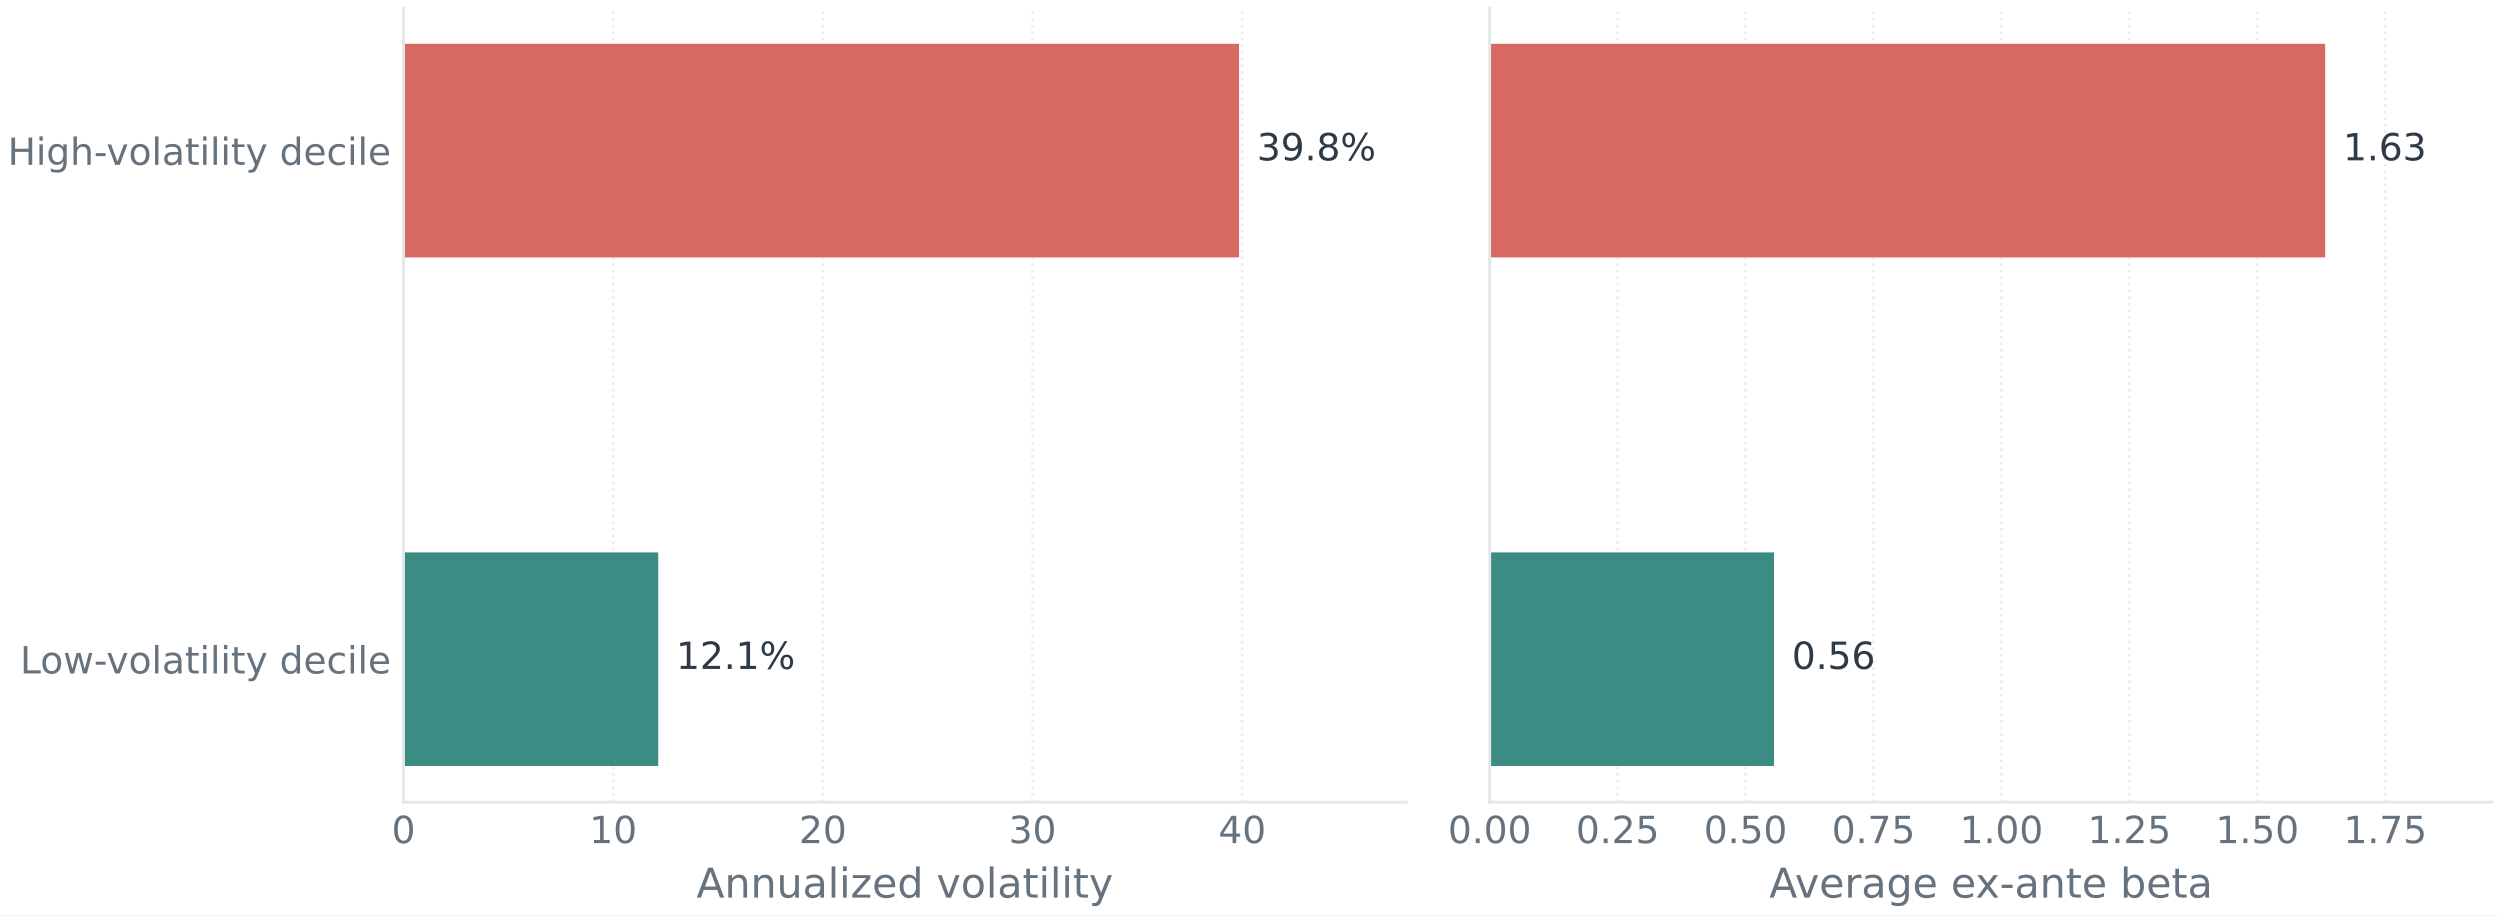
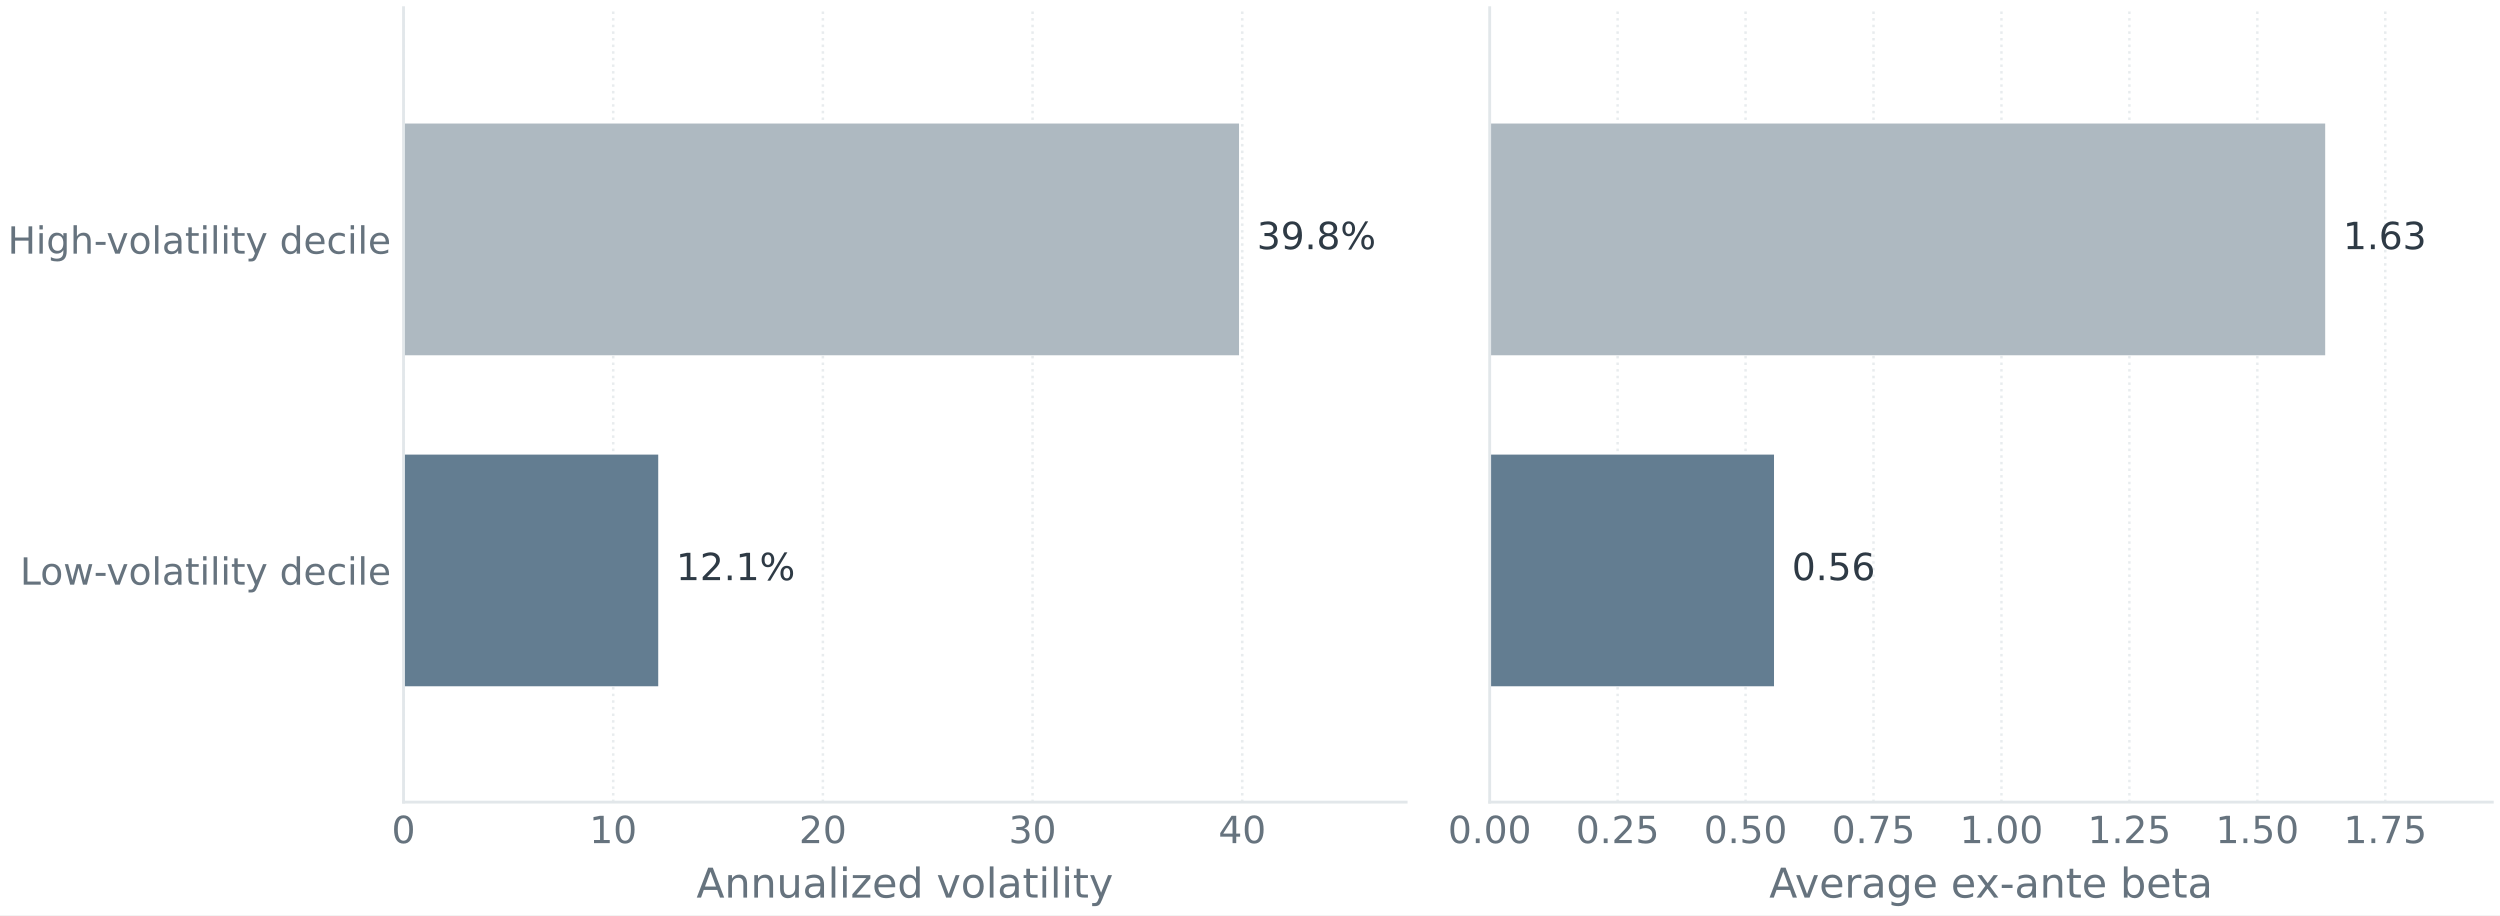
<svg xmlns="http://www.w3.org/2000/svg" xmlns:xlink="http://www.w3.org/1999/xlink" width="700.202pt" height="256.321pt" viewBox="0 0 700.202 256.321" version="1.1">
  <defs>
    <style type="text/css">*{stroke-linejoin: round; stroke-linecap: butt}</style>
  </defs>
  <g id="figure_1">
    <g id="patch_1">
      <path d="M 0 256.321 L 700.202 256.321 L 700.202 0 L 0 0 z " style="fill: #ffffff" />
    </g>
    <g id="axes_1">
      <g id="patch_2">
        <path d="M 113.021 224.66 L 393.831 224.66 L 393.831 2.16 L 113.021 2.16 z " style="fill: #ffffff" />
      </g>
      <g id="matplotlib.axis_1">
        <g id="xtick_1">
          <g id="line2d_1">
-             <path d="M 113.021 224.66 L 113.021 2.16 " clip-path="url(#pab7d1b5187)" style="fill: none; stroke-dasharray: 0.7,1.155; stroke-dashoffset: 0; stroke: #e2e7ea; stroke-opacity: 0.8; stroke-width: 0.7" />
+             <path d="M 113.021 224.66 L 113.021 2.16 " clip-path="url(#pcc2f405774)" style="fill: none; stroke-dasharray: 0.7,1.155; stroke-dashoffset: 0; stroke: #e2e7ea; stroke-opacity: 0.8; stroke-width: 0.7" />
          </g>
          <g id="line2d_2" />
          <g id="text_1">
            <g style="fill: #66737e" transform="translate(109.6805 236.1375) scale(0.105 -0.105)">
              <defs>
                <path id="DejaVuSans-13" d="M 2034 4250 Q 1547 4250 1301 3770 Q 1056 3291 1056 2328 Q 1056 1369 1301 889 Q 1547 409 2034 409 Q 2525 409 2770 889 Q 3016 1369 3016 2328 Q 3016 3291 2770 3770 Q 2525 4250 2034 4250 z M 2034 4750 Q 2819 4750 3233 4129 Q 3647 3509 3647 2328 Q 3647 1150 3233 529 Q 2819 -91 2034 -91 Q 1250 -91 836 529 Q 422 1150 422 2328 Q 422 3509 836 4129 Q 1250 4750 2034 4750 z " transform="scale(0.015625)" />
              </defs>
              <use xlink:href="#DejaVuSans-13" />
            </g>
          </g>
        </g>
        <g id="xtick_2">
          <g id="line2d_3">
-             <path d="M 171.748 224.66 L 171.748 2.16 " clip-path="url(#pab7d1b5187)" style="fill: none; stroke-dasharray: 0.7,1.155; stroke-dashoffset: 0; stroke: #e2e7ea; stroke-opacity: 0.8; stroke-width: 0.7" />
+             <path d="M 171.748 224.66 L 171.748 2.16 " clip-path="url(#pcc2f405774)" style="fill: none; stroke-dasharray: 0.7,1.155; stroke-dashoffset: 0; stroke: #e2e7ea; stroke-opacity: 0.8; stroke-width: 0.7" />
          </g>
          <g id="line2d_4" />
          <g id="text_2">
            <g style="fill: #66737e" transform="translate(165.0671 236.1375) scale(0.105 -0.105)">
              <defs>
                <path id="DejaVuSans-14" d="M 794 531 L 1825 531 L 1825 4091 L 703 3866 L 703 4441 L 1819 4666 L 2450 4666 L 2450 531 L 3481 531 L 3481 0 L 794 0 L 794 531 z " transform="scale(0.015625)" />
              </defs>
              <use xlink:href="#DejaVuSans-14" />
              <use xlink:href="#DejaVuSans-13" transform="translate(63.625 0)" />
            </g>
          </g>
        </g>
        <g id="xtick_3">
          <g id="line2d_5">
-             <path d="M 230.475 224.66 L 230.475 2.16 " clip-path="url(#pab7d1b5187)" style="fill: none; stroke-dasharray: 0.7,1.155; stroke-dashoffset: 0; stroke: #e2e7ea; stroke-opacity: 0.8; stroke-width: 0.7" />
+             <path d="M 230.475 224.66 L 230.475 2.16 " clip-path="url(#pcc2f405774)" style="fill: none; stroke-dasharray: 0.7,1.155; stroke-dashoffset: 0; stroke: #e2e7ea; stroke-opacity: 0.8; stroke-width: 0.7" />
          </g>
          <g id="line2d_6" />
          <g id="text_3">
            <g style="fill: #66737e" transform="translate(223.7939 236.1375) scale(0.105 -0.105)">
              <defs>
                <path id="DejaVuSans-15" d="M 1228 531 L 3431 531 L 3431 0 L 469 0 L 469 531 Q 828 903 1448 1529 Q 2069 2156 2228 2338 Q 2531 2678 2651 2914 Q 2772 3150 2772 3378 Q 2772 3750 2511 3984 Q 2250 4219 1831 4219 Q 1534 4219 1204 4116 Q 875 4013 500 3803 L 500 4441 Q 881 4594 1212 4672 Q 1544 4750 1819 4750 Q 2544 4750 2975 4387 Q 3406 4025 3406 3419 Q 3406 3131 3298 2873 Q 3191 2616 2906 2266 Q 2828 2175 2409 1742 Q 1991 1309 1228 531 z " transform="scale(0.015625)" />
              </defs>
              <use xlink:href="#DejaVuSans-15" />
              <use xlink:href="#DejaVuSans-13" transform="translate(63.625 0)" />
            </g>
          </g>
        </g>
        <g id="xtick_4">
          <g id="line2d_7">
-             <path d="M 289.201 224.66 L 289.201 2.16 " clip-path="url(#pab7d1b5187)" style="fill: none; stroke-dasharray: 0.7,1.155; stroke-dashoffset: 0; stroke: #e2e7ea; stroke-opacity: 0.8; stroke-width: 0.7" />
+             <path d="M 289.201 224.66 L 289.201 2.16 " clip-path="url(#pcc2f405774)" style="fill: none; stroke-dasharray: 0.7,1.155; stroke-dashoffset: 0; stroke: #e2e7ea; stroke-opacity: 0.8; stroke-width: 0.7" />
          </g>
          <g id="line2d_8" />
          <g id="text_4">
            <g style="fill: #66737e" transform="translate(282.5207 236.1375) scale(0.105 -0.105)">
              <defs>
                <path id="DejaVuSans-16" d="M 2597 2516 Q 3050 2419 3304 2112 Q 3559 1806 3559 1356 Q 3559 666 3084 287 Q 2609 -91 1734 -91 Q 1441 -91 1130 -33 Q 819 25 488 141 L 488 750 Q 750 597 1062 519 Q 1375 441 1716 441 Q 2309 441 2620 675 Q 2931 909 2931 1356 Q 2931 1769 2642 2001 Q 2353 2234 1838 2234 L 1294 2234 L 1294 2753 L 1863 2753 Q 2328 2753 2575 2939 Q 2822 3125 2822 3475 Q 2822 3834 2567 4026 Q 2313 4219 1838 4219 Q 1578 4219 1281 4162 Q 984 4106 628 3988 L 628 4550 Q 988 4650 1302 4700 Q 1616 4750 1894 4750 Q 2613 4750 3031 4423 Q 3450 4097 3450 3541 Q 3450 3153 3228 2886 Q 3006 2619 2597 2516 z " transform="scale(0.015625)" />
              </defs>
              <use xlink:href="#DejaVuSans-16" />
              <use xlink:href="#DejaVuSans-13" transform="translate(63.625 0)" />
            </g>
          </g>
        </g>
        <g id="xtick_5">
          <g id="line2d_9">
-             <path d="M 347.928 224.66 L 347.928 2.16 " clip-path="url(#pab7d1b5187)" style="fill: none; stroke-dasharray: 0.7,1.155; stroke-dashoffset: 0; stroke: #e2e7ea; stroke-opacity: 0.8; stroke-width: 0.7" />
+             <path d="M 347.928 224.66 L 347.928 2.16 " clip-path="url(#pcc2f405774)" style="fill: none; stroke-dasharray: 0.7,1.155; stroke-dashoffset: 0; stroke: #e2e7ea; stroke-opacity: 0.8; stroke-width: 0.7" />
          </g>
          <g id="line2d_10" />
          <g id="text_5">
            <g style="fill: #66737e" transform="translate(341.2475 236.1375) scale(0.105 -0.105)">
              <defs>
                <path id="DejaVuSans-17" d="M 2419 4116 L 825 1625 L 2419 1625 L 2419 4116 z M 2253 4666 L 3047 4666 L 3047 1625 L 3713 1625 L 3713 1100 L 3047 1100 L 3047 0 L 2419 0 L 2419 1100 L 313 1100 L 313 1709 L 2253 4666 z " transform="scale(0.015625)" />
              </defs>
              <use xlink:href="#DejaVuSans-17" />
              <use xlink:href="#DejaVuSans-13" transform="translate(63.625 0)" />
            </g>
          </g>
        </g>
        <g id="text_6">
          <g style="fill: #66737e" transform="translate(195.0619 251.3982) scale(0.115 -0.115)">
            <defs>
              <path id="DejaVuSans-24" d="M 2188 4044 L 1331 1722 L 3047 1722 L 2188 4044 z M 1831 4666 L 2547 4666 L 4325 0 L 3669 0 L 3244 1197 L 1141 1197 L 716 0 L 50 0 L 1831 4666 z " transform="scale(0.015625)" />
              <path id="DejaVuSans-51" d="M 3513 2113 L 3513 0 L 2938 0 L 2938 2094 Q 2938 2591 2744 2837 Q 2550 3084 2163 3084 Q 1697 3084 1428 2787 Q 1159 2491 1159 1978 L 1159 0 L 581 0 L 581 3500 L 1159 3500 L 1159 2956 Q 1366 3272 1645 3428 Q 1925 3584 2291 3584 Q 2894 3584 3203 3211 Q 3513 2838 3513 2113 z " transform="scale(0.015625)" />
              <path id="DejaVuSans-58" d="M 544 1381 L 544 3500 L 1119 3500 L 1119 1403 Q 1119 906 1312 657 Q 1506 409 1894 409 Q 2359 409 2629 706 Q 2900 1003 2900 1516 L 2900 3500 L 3475 3500 L 3475 0 L 2900 0 L 2900 538 Q 2691 219 2414 64 Q 2138 -91 1772 -91 Q 1169 -91 856 284 Q 544 659 544 1381 z M 1991 3584 L 1991 3584 z " transform="scale(0.015625)" />
              <path id="DejaVuSans-44" d="M 2194 1759 Q 1497 1759 1228 1600 Q 959 1441 959 1056 Q 959 750 1161 570 Q 1363 391 1709 391 Q 2188 391 2477 730 Q 2766 1069 2766 1631 L 2766 1759 L 2194 1759 z M 3341 1997 L 3341 0 L 2766 0 L 2766 531 Q 2569 213 2275 61 Q 1981 -91 1556 -91 Q 1019 -91 701 211 Q 384 513 384 1019 Q 384 1609 779 1909 Q 1175 2209 1959 2209 L 2766 2209 L 2766 2266 Q 2766 2663 2505 2880 Q 2244 3097 1772 3097 Q 1472 3097 1187 3025 Q 903 2953 641 2809 L 641 3341 Q 956 3463 1253 3523 Q 1550 3584 1831 3584 Q 2591 3584 2966 3190 Q 3341 2797 3341 1997 z " transform="scale(0.015625)" />
              <path id="DejaVuSans-4f" d="M 603 4863 L 1178 4863 L 1178 0 L 603 0 L 603 4863 z " transform="scale(0.015625)" />
              <path id="DejaVuSans-4c" d="M 603 3500 L 1178 3500 L 1178 0 L 603 0 L 603 3500 z M 603 4863 L 1178 4863 L 1178 4134 L 603 4134 L 603 4863 z " transform="scale(0.015625)" />
              <path id="DejaVuSans-5d" d="M 353 3500 L 3084 3500 L 3084 2975 L 922 459 L 3084 459 L 3084 0 L 275 0 L 275 525 L 2438 3041 L 353 3041 L 353 3500 z " transform="scale(0.015625)" />
              <path id="DejaVuSans-48" d="M 3597 1894 L 3597 1613 L 953 1613 Q 991 1019 1311 708 Q 1631 397 2203 397 Q 2534 397 2845 478 Q 3156 559 3463 722 L 3463 178 Q 3153 47 2828 -22 Q 2503 -91 2169 -91 Q 1331 -91 842 396 Q 353 884 353 1716 Q 353 2575 817 3079 Q 1281 3584 2069 3584 Q 2775 3584 3186 3129 Q 3597 2675 3597 1894 z M 3022 2063 Q 3016 2534 2758 2815 Q 2500 3097 2075 3097 Q 1594 3097 1305 2825 Q 1016 2553 972 2059 L 3022 2063 z " transform="scale(0.015625)" />
              <path id="DejaVuSans-47" d="M 2906 2969 L 2906 4863 L 3481 4863 L 3481 0 L 2906 0 L 2906 525 Q 2725 213 2448 61 Q 2172 -91 1784 -91 Q 1150 -91 751 415 Q 353 922 353 1747 Q 353 2572 751 3078 Q 1150 3584 1784 3584 Q 2172 3584 2448 3432 Q 2725 3281 2906 2969 z M 947 1747 Q 947 1113 1208 752 Q 1469 391 1925 391 Q 2381 391 2643 752 Q 2906 1113 2906 1747 Q 2906 2381 2643 2742 Q 2381 3103 1925 3103 Q 1469 3103 1208 2742 Q 947 2381 947 1747 z " transform="scale(0.015625)" />
              <path id="DejaVuSans-3" transform="scale(0.015625)" />
              <path id="DejaVuSans-59" d="M 191 3500 L 800 3500 L 1894 563 L 2988 3500 L 3597 3500 L 2284 0 L 1503 0 L 191 3500 z " transform="scale(0.015625)" />
              <path id="DejaVuSans-52" d="M 1959 3097 Q 1497 3097 1228 2736 Q 959 2375 959 1747 Q 959 1119 1226 758 Q 1494 397 1959 397 Q 2419 397 2687 759 Q 2956 1122 2956 1747 Q 2956 2369 2687 2733 Q 2419 3097 1959 3097 z M 1959 3584 Q 2709 3584 3137 3096 Q 3566 2609 3566 1747 Q 3566 888 3137 398 Q 2709 -91 1959 -91 Q 1206 -91 779 398 Q 353 888 353 1747 Q 353 2609 779 3096 Q 1206 3584 1959 3584 z " transform="scale(0.015625)" />
              <path id="DejaVuSans-57" d="M 1172 4494 L 1172 3500 L 2356 3500 L 2356 3053 L 1172 3053 L 1172 1153 Q 1172 725 1289 603 Q 1406 481 1766 481 L 2356 481 L 2356 0 L 1766 0 Q 1100 0 847 248 Q 594 497 594 1153 L 594 3053 L 172 3053 L 172 3500 L 594 3500 L 594 4494 L 1172 4494 z " transform="scale(0.015625)" />
              <path id="DejaVuSans-5c" d="M 2059 -325 Q 1816 -950 1584 -1140 Q 1353 -1331 966 -1331 L 506 -1331 L 506 -850 L 844 -850 Q 1081 -850 1212 -737 Q 1344 -625 1503 -206 L 1606 56 L 191 3500 L 800 3500 L 1894 763 L 2988 3500 L 3597 3500 L 2059 -325 z " transform="scale(0.015625)" />
            </defs>
            <use xlink:href="#DejaVuSans-24" />
            <use xlink:href="#DejaVuSans-51" transform="translate(68.40625 0)" />
            <use xlink:href="#DejaVuSans-51" transform="translate(131.7812 0)" />
            <use xlink:href="#DejaVuSans-58" transform="translate(195.1562 0)" />
            <use xlink:href="#DejaVuSans-44" transform="translate(258.5312 0)" />
            <use xlink:href="#DejaVuSans-4f" transform="translate(319.8125 0)" />
            <use xlink:href="#DejaVuSans-4c" transform="translate(347.5938 0)" />
            <use xlink:href="#DejaVuSans-5d" transform="translate(375.375 0)" />
            <use xlink:href="#DejaVuSans-48" transform="translate(427.8594 0)" />
            <use xlink:href="#DejaVuSans-47" transform="translate(489.3906 0)" />
            <use xlink:href="#DejaVuSans-3" transform="translate(552.875 0)" />
            <use xlink:href="#DejaVuSans-59" transform="translate(584.6562 0)" />
            <use xlink:href="#DejaVuSans-52" transform="translate(643.8438 0)" />
            <use xlink:href="#DejaVuSans-4f" transform="translate(705.0312 0)" />
            <use xlink:href="#DejaVuSans-44" transform="translate(732.8125 0)" />
            <use xlink:href="#DejaVuSans-57" transform="translate(794.0938 0)" />
            <use xlink:href="#DejaVuSans-4c" transform="translate(833.2969 0)" />
            <use xlink:href="#DejaVuSans-4f" transform="translate(861.0781 0)" />
            <use xlink:href="#DejaVuSans-4c" transform="translate(888.8594 0)" />
            <use xlink:href="#DejaVuSans-57" transform="translate(916.6406 0)" />
            <use xlink:href="#DejaVuSans-5c" transform="translate(955.8438 0)" />
          </g>
        </g>
      </g>
      <g id="matplotlib.axis_2">
        <g id="ytick_1">
          <g id="line2d_11" />
          <g id="text_7">
-             <g style="fill: #66737e" transform="translate(5.615156 188.622) scale(0.105 -0.105)">
+             <g style="fill: #66737e" transform="translate(5.615156 163.7533) scale(0.105 -0.105)">
              <defs>
                <path id="DejaVuSans-2f" d="M 628 4666 L 1259 4666 L 1259 531 L 3531 531 L 3531 0 L 628 0 L 628 4666 z " transform="scale(0.015625)" />
                <path id="DejaVuSans-5a" d="M 269 3500 L 844 3500 L 1563 769 L 2278 3500 L 2956 3500 L 3675 769 L 4391 3500 L 4966 3500 L 4050 0 L 3372 0 L 2619 2869 L 1863 0 L 1184 0 L 269 3500 z " transform="scale(0.015625)" />
                <path id="DejaVuSans-10" d="M 313 2009 L 1997 2009 L 1997 1497 L 313 1497 L 313 2009 z " transform="scale(0.015625)" />
                <path id="DejaVuSans-46" d="M 3122 3366 L 3122 2828 Q 2878 2963 2633 3030 Q 2388 3097 2138 3097 Q 1578 3097 1268 2742 Q 959 2388 959 1747 Q 959 1106 1268 751 Q 1578 397 2138 397 Q 2388 397 2633 464 Q 2878 531 3122 666 L 3122 134 Q 2881 22 2623 -34 Q 2366 -91 2075 -91 Q 1284 -91 818 406 Q 353 903 353 1747 Q 353 2603 823 3093 Q 1294 3584 2113 3584 Q 2378 3584 2631 3529 Q 2884 3475 3122 3366 z " transform="scale(0.015625)" />
              </defs>
              <use xlink:href="#DejaVuSans-2f" />
              <use xlink:href="#DejaVuSans-52" transform="translate(53.96875 0)" />
              <use xlink:href="#DejaVuSans-5a" transform="translate(115.1562 0)" />
              <use xlink:href="#DejaVuSans-10" transform="translate(196.9375 0)" />
              <use xlink:href="#DejaVuSans-59" transform="translate(230.3281 0)" />
              <use xlink:href="#DejaVuSans-52" transform="translate(289.5156 0)" />
              <use xlink:href="#DejaVuSans-4f" transform="translate(350.7031 0)" />
              <use xlink:href="#DejaVuSans-44" transform="translate(378.4844 0)" />
              <use xlink:href="#DejaVuSans-57" transform="translate(439.7656 0)" />
              <use xlink:href="#DejaVuSans-4c" transform="translate(478.9688 0)" />
              <use xlink:href="#DejaVuSans-4f" transform="translate(506.75 0)" />
              <use xlink:href="#DejaVuSans-4c" transform="translate(534.5312 0)" />
              <use xlink:href="#DejaVuSans-57" transform="translate(562.3125 0)" />
              <use xlink:href="#DejaVuSans-5c" transform="translate(601.5156 0)" />
              <use xlink:href="#DejaVuSans-3" transform="translate(660.7031 0)" />
              <use xlink:href="#DejaVuSans-47" transform="translate(692.4844 0)" />
              <use xlink:href="#DejaVuSans-48" transform="translate(755.9688 0)" />
              <use xlink:href="#DejaVuSans-46" transform="translate(817.5 0)" />
              <use xlink:href="#DejaVuSans-4c" transform="translate(872.4844 0)" />
              <use xlink:href="#DejaVuSans-4f" transform="translate(900.2656 0)" />
              <use xlink:href="#DejaVuSans-48" transform="translate(928.0469 0)" />
            </g>
          </g>
        </g>
        <g id="ytick_2">
          <g id="line2d_12" />
          <g id="text_8">
-             <g style="fill: #66737e" transform="translate(2.16 46.17639) scale(0.105 -0.105)">
+             <g style="fill: #66737e" transform="translate(2.16 71.04501) scale(0.105 -0.105)">
              <defs>
                <path id="DejaVuSans-2b" d="M 628 4666 L 1259 4666 L 1259 2753 L 3553 2753 L 3553 4666 L 4184 4666 L 4184 0 L 3553 0 L 3553 2222 L 1259 2222 L 1259 0 L 628 0 L 628 4666 z " transform="scale(0.015625)" />
                <path id="DejaVuSans-4a" d="M 2906 1791 Q 2906 2416 2648 2759 Q 2391 3103 1925 3103 Q 1463 3103 1205 2759 Q 947 2416 947 1791 Q 947 1169 1205 825 Q 1463 481 1925 481 Q 2391 481 2648 825 Q 2906 1169 2906 1791 z M 3481 434 Q 3481 -459 3084 -895 Q 2688 -1331 1869 -1331 Q 1566 -1331 1297 -1286 Q 1028 -1241 775 -1147 L 775 -588 Q 1028 -725 1275 -790 Q 1522 -856 1778 -856 Q 2344 -856 2625 -561 Q 2906 -266 2906 331 L 2906 616 Q 2728 306 2450 153 Q 2172 0 1784 0 Q 1141 0 747 490 Q 353 981 353 1791 Q 353 2603 747 3093 Q 1141 3584 1784 3584 Q 2172 3584 2450 3431 Q 2728 3278 2906 2969 L 2906 3500 L 3481 3500 L 3481 434 z " transform="scale(0.015625)" />
                <path id="DejaVuSans-4b" d="M 3513 2113 L 3513 0 L 2938 0 L 2938 2094 Q 2938 2591 2744 2837 Q 2550 3084 2163 3084 Q 1697 3084 1428 2787 Q 1159 2491 1159 1978 L 1159 0 L 581 0 L 581 4863 L 1159 4863 L 1159 2956 Q 1366 3272 1645 3428 Q 1925 3584 2291 3584 Q 2894 3584 3203 3211 Q 3513 2838 3513 2113 z " transform="scale(0.015625)" />
              </defs>
              <use xlink:href="#DejaVuSans-2b" />
              <use xlink:href="#DejaVuSans-4c" transform="translate(75.20312 0)" />
              <use xlink:href="#DejaVuSans-4a" transform="translate(102.9844 0)" />
              <use xlink:href="#DejaVuSans-4b" transform="translate(166.4688 0)" />
              <use xlink:href="#DejaVuSans-10" transform="translate(229.8438 0)" />
              <use xlink:href="#DejaVuSans-59" transform="translate(263.2344 0)" />
              <use xlink:href="#DejaVuSans-52" transform="translate(322.4219 0)" />
              <use xlink:href="#DejaVuSans-4f" transform="translate(383.6094 0)" />
              <use xlink:href="#DejaVuSans-44" transform="translate(411.3906 0)" />
              <use xlink:href="#DejaVuSans-57" transform="translate(472.6719 0)" />
              <use xlink:href="#DejaVuSans-4c" transform="translate(511.875 0)" />
              <use xlink:href="#DejaVuSans-4f" transform="translate(539.6562 0)" />
              <use xlink:href="#DejaVuSans-4c" transform="translate(567.4375 0)" />
              <use xlink:href="#DejaVuSans-57" transform="translate(595.2188 0)" />
              <use xlink:href="#DejaVuSans-5c" transform="translate(634.4219 0)" />
              <use xlink:href="#DejaVuSans-3" transform="translate(693.6094 0)" />
              <use xlink:href="#DejaVuSans-47" transform="translate(725.3906 0)" />
              <use xlink:href="#DejaVuSans-48" transform="translate(788.875 0)" />
              <use xlink:href="#DejaVuSans-46" transform="translate(850.4062 0)" />
              <use xlink:href="#DejaVuSans-4c" transform="translate(905.3906 0)" />
              <use xlink:href="#DejaVuSans-4f" transform="translate(933.1719 0)" />
              <use xlink:href="#DejaVuSans-48" transform="translate(960.9531 0)" />
            </g>
          </g>
        </g>
      </g>
      <g id="patch_3">
-         <path d="M 113.021 214.546 L 184.355 214.546 L 184.355 154.719 L 113.021 154.719 z " clip-path="url(#pab7d1b5187)" style="fill: #3c8c83" />
+         <path d="M 113.021 192.212 L 184.355 192.212 L 184.355 127.316 L 113.021 127.316 z " clip-path="url(#pcc2f405774)" style="fill: #637d91" />
      </g>
      <g id="patch_4">
-         <path d="M 113.021 72.101 L 347.03 72.101 L 347.03 12.274 L 113.021 12.274 z " clip-path="url(#pab7d1b5187)" style="fill: #d66a60" />
+         <path d="M 113.021 99.504 L 347.03 99.504 L 347.03 34.608 L 113.021 34.608 z " clip-path="url(#pcc2f405774)" style="fill: #aeb9c1" />
      </g>
      <g id="patch_5">
        <path d="M 113.021 224.66 L 113.021 2.16 " style="fill: none; stroke: #e2e7ea; stroke-width: 0.8; stroke-linejoin: miter; stroke-linecap: square" />
      </g>
      <g id="patch_6">
        <path d="M 113.021 224.66 L 393.831 224.66 " style="fill: none; stroke: #e2e7ea; stroke-width: 0.8; stroke-linejoin: miter; stroke-linecap: square" />
      </g>
      <g id="text_9">
-         <g style="fill: #2e3a45" transform="translate(189.3554 187.3603) scale(0.105 -0.105)">
+         <g style="fill: #2e3a45" transform="translate(189.3554 162.4917) scale(0.105 -0.105)">
          <defs>
            <path id="DejaVuSans-11" d="M 684 794 L 1344 794 L 1344 0 L 684 0 L 684 794 z " transform="scale(0.015625)" />
            <path id="DejaVuSans-8" d="M 4653 2053 Q 4381 2053 4226 1822 Q 4072 1591 4072 1178 Q 4072 772 4226 539 Q 4381 306 4653 306 Q 4919 306 5073 539 Q 5228 772 5228 1178 Q 5228 1588 5073 1820 Q 4919 2053 4653 2053 z M 4653 2450 Q 5147 2450 5437 2106 Q 5728 1763 5728 1178 Q 5728 594 5436 251 Q 5144 -91 4653 -91 Q 4153 -91 3862 251 Q 3572 594 3572 1178 Q 3572 1766 3864 2108 Q 4156 2450 4653 2450 z M 1428 4353 Q 1159 4353 1004 4120 Q 850 3888 850 3481 Q 850 3069 1003 2837 Q 1156 2606 1428 2606 Q 1700 2606 1854 2837 Q 2009 3069 2009 3481 Q 2009 3884 1853 4118 Q 1697 4353 1428 4353 z M 4250 4750 L 4750 4750 L 1831 -91 L 1331 -91 L 4250 4750 z M 1428 4750 Q 1922 4750 2215 4408 Q 2509 4066 2509 3481 Q 2509 2891 2217 2550 Q 1925 2209 1428 2209 Q 931 2209 642 2551 Q 353 2894 353 3481 Q 353 4063 643 4406 Q 934 4750 1428 4750 z " transform="scale(0.015625)" />
          </defs>
          <use xlink:href="#DejaVuSans-14" />
          <use xlink:href="#DejaVuSans-15" transform="translate(63.625 0)" />
          <use xlink:href="#DejaVuSans-11" transform="translate(127.25 0)" />
          <use xlink:href="#DejaVuSans-14" transform="translate(159.0312 0)" />
          <use xlink:href="#DejaVuSans-8" transform="translate(222.6562 0)" />
        </g>
      </g>
      <g id="text_10">
-         <g style="fill: #2e3a45" transform="translate(352.0297 44.91475) scale(0.105 -0.105)">
+         <g style="fill: #2e3a45" transform="translate(352.0297 69.78337) scale(0.105 -0.105)">
          <defs>
            <path id="DejaVuSans-1c" d="M 703 97 L 703 672 Q 941 559 1184 500 Q 1428 441 1663 441 Q 2288 441 2617 861 Q 2947 1281 2994 2138 Q 2813 1869 2534 1725 Q 2256 1581 1919 1581 Q 1219 1581 811 2004 Q 403 2428 403 3163 Q 403 3881 828 4315 Q 1253 4750 1959 4750 Q 2769 4750 3195 4129 Q 3622 3509 3622 2328 Q 3622 1225 3098 567 Q 2575 -91 1691 -91 Q 1453 -91 1209 -44 Q 966 3 703 97 z M 1959 2075 Q 2384 2075 2632 2365 Q 2881 2656 2881 3163 Q 2881 3666 2632 3958 Q 2384 4250 1959 4250 Q 1534 4250 1286 3958 Q 1038 3666 1038 3163 Q 1038 2656 1286 2365 Q 1534 2075 1959 2075 z " transform="scale(0.015625)" />
            <path id="DejaVuSans-1b" d="M 2034 2216 Q 1584 2216 1326 1975 Q 1069 1734 1069 1313 Q 1069 891 1326 650 Q 1584 409 2034 409 Q 2484 409 2743 651 Q 3003 894 3003 1313 Q 3003 1734 2745 1975 Q 2488 2216 2034 2216 z M 1403 2484 Q 997 2584 770 2862 Q 544 3141 544 3541 Q 544 4100 942 4425 Q 1341 4750 2034 4750 Q 2731 4750 3128 4425 Q 3525 4100 3525 3541 Q 3525 3141 3298 2862 Q 3072 2584 2669 2484 Q 3125 2378 3379 2068 Q 3634 1759 3634 1313 Q 3634 634 3220 271 Q 2806 -91 2034 -91 Q 1263 -91 848 271 Q 434 634 434 1313 Q 434 1759 690 2068 Q 947 2378 1403 2484 z M 1172 3481 Q 1172 3119 1398 2916 Q 1625 2713 2034 2713 Q 2441 2713 2670 2916 Q 2900 3119 2900 3481 Q 2900 3844 2670 4047 Q 2441 4250 2034 4250 Q 1625 4250 1398 4047 Q 1172 3844 1172 3481 z " transform="scale(0.015625)" />
          </defs>
          <use xlink:href="#DejaVuSans-16" />
          <use xlink:href="#DejaVuSans-1c" transform="translate(63.625 0)" />
          <use xlink:href="#DejaVuSans-11" transform="translate(127.25 0)" />
          <use xlink:href="#DejaVuSans-1b" transform="translate(159.0312 0)" />
          <use xlink:href="#DejaVuSans-8" transform="translate(222.6562 0)" />
        </g>
      </g>
    </g>
    <g id="axes_2">
      <g id="patch_7">
        <path d="M 417.231 224.66 L 698.042 224.66 L 698.042 2.16 L 417.231 2.16 z " style="fill: #ffffff" />
      </g>
      <g id="matplotlib.axis_3">
        <g id="xtick_6">
          <g id="line2d_13">
-             <path d="M 417.231 224.66 L 417.231 2.16 " clip-path="url(#p4f3ba467ba)" style="fill: none; stroke-dasharray: 0.7,1.155; stroke-dashoffset: 0; stroke: #e2e7ea; stroke-opacity: 0.8; stroke-width: 0.7" />
+             <path d="M 417.231 224.66 L 417.231 2.16 " clip-path="url(#p6ffcb8abc8)" style="fill: none; stroke-dasharray: 0.7,1.155; stroke-dashoffset: 0; stroke: #e2e7ea; stroke-opacity: 0.8; stroke-width: 0.7" />
          </g>
          <g id="line2d_14" />
          <g id="text_11">
            <g style="fill: #66737e" transform="translate(405.542 236.1375) scale(0.105 -0.105)">
              <use xlink:href="#DejaVuSans-13" />
              <use xlink:href="#DejaVuSans-11" transform="translate(63.625 0)" />
              <use xlink:href="#DejaVuSans-13" transform="translate(95.40625 0)" />
              <use xlink:href="#DejaVuSans-13" transform="translate(159.0312 0)" />
            </g>
          </g>
        </g>
        <g id="xtick_7">
          <g id="line2d_15">
-             <path d="M 453.065 224.66 L 453.065 2.16 " clip-path="url(#p4f3ba467ba)" style="fill: none; stroke-dasharray: 0.7,1.155; stroke-dashoffset: 0; stroke: #e2e7ea; stroke-opacity: 0.8; stroke-width: 0.7" />
+             <path d="M 453.065 224.66 L 453.065 2.16 " clip-path="url(#p6ffcb8abc8)" style="fill: none; stroke-dasharray: 0.7,1.155; stroke-dashoffset: 0; stroke: #e2e7ea; stroke-opacity: 0.8; stroke-width: 0.7" />
          </g>
          <g id="line2d_16" />
          <g id="text_12">
            <g style="fill: #66737e" transform="translate(441.3759 236.1375) scale(0.105 -0.105)">
              <defs>
                <path id="DejaVuSans-18" d="M 691 4666 L 3169 4666 L 3169 4134 L 1269 4134 L 1269 2991 Q 1406 3038 1543 3061 Q 1681 3084 1819 3084 Q 2600 3084 3056 2656 Q 3513 2228 3513 1497 Q 3513 744 3044 326 Q 2575 -91 1722 -91 Q 1428 -91 1123 -41 Q 819 9 494 109 L 494 744 Q 775 591 1075 516 Q 1375 441 1709 441 Q 2250 441 2565 725 Q 2881 1009 2881 1497 Q 2881 1984 2565 2268 Q 2250 2553 1709 2553 Q 1456 2553 1204 2497 Q 953 2441 691 2322 L 691 4666 z " transform="scale(0.015625)" />
              </defs>
              <use xlink:href="#DejaVuSans-13" />
              <use xlink:href="#DejaVuSans-11" transform="translate(63.625 0)" />
              <use xlink:href="#DejaVuSans-15" transform="translate(95.40625 0)" />
              <use xlink:href="#DejaVuSans-18" transform="translate(159.0312 0)" />
            </g>
          </g>
        </g>
        <g id="xtick_8">
          <g id="line2d_17">
-             <path d="M 488.899 224.66 L 488.899 2.16 " clip-path="url(#p4f3ba467ba)" style="fill: none; stroke-dasharray: 0.7,1.155; stroke-dashoffset: 0; stroke: #e2e7ea; stroke-opacity: 0.8; stroke-width: 0.7" />
+             <path d="M 488.899 224.66 L 488.899 2.16 " clip-path="url(#p6ffcb8abc8)" style="fill: none; stroke-dasharray: 0.7,1.155; stroke-dashoffset: 0; stroke: #e2e7ea; stroke-opacity: 0.8; stroke-width: 0.7" />
          </g>
          <g id="line2d_18" />
          <g id="text_13">
            <g style="fill: #66737e" transform="translate(477.2097 236.1375) scale(0.105 -0.105)">
              <use xlink:href="#DejaVuSans-13" />
              <use xlink:href="#DejaVuSans-11" transform="translate(63.625 0)" />
              <use xlink:href="#DejaVuSans-18" transform="translate(95.40625 0)" />
              <use xlink:href="#DejaVuSans-13" transform="translate(159.0312 0)" />
            </g>
          </g>
        </g>
        <g id="xtick_9">
          <g id="line2d_19">
-             <path d="M 524.733 224.66 L 524.733 2.16 " clip-path="url(#p4f3ba467ba)" style="fill: none; stroke-dasharray: 0.7,1.155; stroke-dashoffset: 0; stroke: #e2e7ea; stroke-opacity: 0.8; stroke-width: 0.7" />
+             <path d="M 524.733 224.66 L 524.733 2.16 " clip-path="url(#p6ffcb8abc8)" style="fill: none; stroke-dasharray: 0.7,1.155; stroke-dashoffset: 0; stroke: #e2e7ea; stroke-opacity: 0.8; stroke-width: 0.7" />
          </g>
          <g id="line2d_20" />
          <g id="text_14">
            <g style="fill: #66737e" transform="translate(513.0436 236.1375) scale(0.105 -0.105)">
              <defs>
                <path id="DejaVuSans-1a" d="M 525 4666 L 3525 4666 L 3525 4397 L 1831 0 L 1172 0 L 2766 4134 L 525 4134 L 525 4666 z " transform="scale(0.015625)" />
              </defs>
              <use xlink:href="#DejaVuSans-13" />
              <use xlink:href="#DejaVuSans-11" transform="translate(63.625 0)" />
              <use xlink:href="#DejaVuSans-1a" transform="translate(95.40625 0)" />
              <use xlink:href="#DejaVuSans-18" transform="translate(159.0312 0)" />
            </g>
          </g>
        </g>
        <g id="xtick_10">
          <g id="line2d_21">
-             <path d="M 560.567 224.66 L 560.567 2.16 " clip-path="url(#p4f3ba467ba)" style="fill: none; stroke-dasharray: 0.7,1.155; stroke-dashoffset: 0; stroke: #e2e7ea; stroke-opacity: 0.8; stroke-width: 0.7" />
+             <path d="M 560.567 224.66 L 560.567 2.16 " clip-path="url(#p6ffcb8abc8)" style="fill: none; stroke-dasharray: 0.7,1.155; stroke-dashoffset: 0; stroke: #e2e7ea; stroke-opacity: 0.8; stroke-width: 0.7" />
          </g>
          <g id="line2d_22" />
          <g id="text_15">
            <g style="fill: #66737e" transform="translate(548.8774 236.1375) scale(0.105 -0.105)">
              <use xlink:href="#DejaVuSans-14" />
              <use xlink:href="#DejaVuSans-11" transform="translate(63.625 0)" />
              <use xlink:href="#DejaVuSans-13" transform="translate(95.40625 0)" />
              <use xlink:href="#DejaVuSans-13" transform="translate(159.0312 0)" />
            </g>
          </g>
        </g>
        <g id="xtick_11">
          <g id="line2d_23">
-             <path d="M 596.401 224.66 L 596.401 2.16 " clip-path="url(#p4f3ba467ba)" style="fill: none; stroke-dasharray: 0.7,1.155; stroke-dashoffset: 0; stroke: #e2e7ea; stroke-opacity: 0.8; stroke-width: 0.7" />
+             <path d="M 596.401 224.66 L 596.401 2.16 " clip-path="url(#p6ffcb8abc8)" style="fill: none; stroke-dasharray: 0.7,1.155; stroke-dashoffset: 0; stroke: #e2e7ea; stroke-opacity: 0.8; stroke-width: 0.7" />
          </g>
          <g id="line2d_24" />
          <g id="text_16">
            <g style="fill: #66737e" transform="translate(584.7113 236.1375) scale(0.105 -0.105)">
              <use xlink:href="#DejaVuSans-14" />
              <use xlink:href="#DejaVuSans-11" transform="translate(63.625 0)" />
              <use xlink:href="#DejaVuSans-15" transform="translate(95.40625 0)" />
              <use xlink:href="#DejaVuSans-18" transform="translate(159.0312 0)" />
            </g>
          </g>
        </g>
        <g id="xtick_12">
          <g id="line2d_25">
-             <path d="M 632.235 224.66 L 632.235 2.16 " clip-path="url(#p4f3ba467ba)" style="fill: none; stroke-dasharray: 0.7,1.155; stroke-dashoffset: 0; stroke: #e2e7ea; stroke-opacity: 0.8; stroke-width: 0.7" />
+             <path d="M 632.235 224.66 L 632.235 2.16 " clip-path="url(#p6ffcb8abc8)" style="fill: none; stroke-dasharray: 0.7,1.155; stroke-dashoffset: 0; stroke: #e2e7ea; stroke-opacity: 0.8; stroke-width: 0.7" />
          </g>
          <g id="line2d_26" />
          <g id="text_17">
            <g style="fill: #66737e" transform="translate(620.5451 236.1375) scale(0.105 -0.105)">
              <use xlink:href="#DejaVuSans-14" />
              <use xlink:href="#DejaVuSans-11" transform="translate(63.625 0)" />
              <use xlink:href="#DejaVuSans-18" transform="translate(95.40625 0)" />
              <use xlink:href="#DejaVuSans-13" transform="translate(159.0312 0)" />
            </g>
          </g>
        </g>
        <g id="xtick_13">
          <g id="line2d_27">
-             <path d="M 668.068 224.66 L 668.068 2.16 " clip-path="url(#p4f3ba467ba)" style="fill: none; stroke-dasharray: 0.7,1.155; stroke-dashoffset: 0; stroke: #e2e7ea; stroke-opacity: 0.8; stroke-width: 0.7" />
+             <path d="M 668.068 224.66 L 668.068 2.16 " clip-path="url(#p6ffcb8abc8)" style="fill: none; stroke-dasharray: 0.7,1.155; stroke-dashoffset: 0; stroke: #e2e7ea; stroke-opacity: 0.8; stroke-width: 0.7" />
          </g>
          <g id="line2d_28" />
          <g id="text_18">
            <g style="fill: #66737e" transform="translate(656.379 236.1375) scale(0.105 -0.105)">
              <use xlink:href="#DejaVuSans-14" />
              <use xlink:href="#DejaVuSans-11" transform="translate(63.625 0)" />
              <use xlink:href="#DejaVuSans-1a" transform="translate(95.40625 0)" />
              <use xlink:href="#DejaVuSans-18" transform="translate(159.0312 0)" />
            </g>
          </g>
        </g>
        <g id="text_19">
          <g style="fill: #66737e" transform="translate(495.5269 251.3982) scale(0.115 -0.115)">
            <defs>
              <path id="DejaVuSans-55" d="M 2631 2963 Q 2534 3019 2420 3045 Q 2306 3072 2169 3072 Q 1681 3072 1420 2755 Q 1159 2438 1159 1844 L 1159 0 L 581 0 L 581 3500 L 1159 3500 L 1159 2956 Q 1341 3275 1631 3429 Q 1922 3584 2338 3584 Q 2397 3584 2469 3576 Q 2541 3569 2628 3553 L 2631 2963 z " transform="scale(0.015625)" />
              <path id="DejaVuSans-5b" d="M 3513 3500 L 2247 1797 L 3578 0 L 2900 0 L 1881 1375 L 863 0 L 184 0 L 1544 1831 L 300 3500 L 978 3500 L 1906 2253 L 2834 3500 L 3513 3500 z " transform="scale(0.015625)" />
              <path id="DejaVuSans-45" d="M 3116 1747 Q 3116 2381 2855 2742 Q 2594 3103 2138 3103 Q 1681 3103 1420 2742 Q 1159 2381 1159 1747 Q 1159 1113 1420 752 Q 1681 391 2138 391 Q 2594 391 2855 752 Q 3116 1113 3116 1747 z M 1159 2969 Q 1341 3281 1617 3432 Q 1894 3584 2278 3584 Q 2916 3584 3314 3078 Q 3713 2572 3713 1747 Q 3713 922 3314 415 Q 2916 -91 2278 -91 Q 1894 -91 1617 61 Q 1341 213 1159 525 L 1159 0 L 581 0 L 581 4863 L 1159 4863 L 1159 2969 z " transform="scale(0.015625)" />
            </defs>
            <use xlink:href="#DejaVuSans-24" />
            <use xlink:href="#DejaVuSans-59" transform="translate(62.54688 0)" />
            <use xlink:href="#DejaVuSans-48" transform="translate(121.7344 0)" />
            <use xlink:href="#DejaVuSans-55" transform="translate(183.2656 0)" />
            <use xlink:href="#DejaVuSans-44" transform="translate(224.375 0)" />
            <use xlink:href="#DejaVuSans-4a" transform="translate(285.6562 0)" />
            <use xlink:href="#DejaVuSans-48" transform="translate(349.1406 0)" />
            <use xlink:href="#DejaVuSans-3" transform="translate(410.6719 0)" />
            <use xlink:href="#DejaVuSans-48" transform="translate(442.4531 0)" />
            <use xlink:href="#DejaVuSans-5b" transform="translate(502.2344 0)" />
            <use xlink:href="#DejaVuSans-10" transform="translate(561.4219 0)" />
            <use xlink:href="#DejaVuSans-44" transform="translate(597.5 0)" />
            <use xlink:href="#DejaVuSans-51" transform="translate(658.7812 0)" />
            <use xlink:href="#DejaVuSans-57" transform="translate(722.1562 0)" />
            <use xlink:href="#DejaVuSans-48" transform="translate(761.3594 0)" />
            <use xlink:href="#DejaVuSans-3" transform="translate(822.8906 0)" />
            <use xlink:href="#DejaVuSans-45" transform="translate(854.6719 0)" />
            <use xlink:href="#DejaVuSans-48" transform="translate(918.1562 0)" />
            <use xlink:href="#DejaVuSans-57" transform="translate(979.6875 0)" />
            <use xlink:href="#DejaVuSans-44" transform="translate(1018.891 0)" />
          </g>
        </g>
      </g>
      <g id="matplotlib.axis_4" />
      <g id="patch_8">
-         <path d="M 417.231 214.546 L 496.865 214.546 L 496.865 154.719 L 417.231 154.719 z " clip-path="url(#p4f3ba467ba)" style="fill: #3c8c83" />
+         <path d="M 417.231 192.212 L 496.865 192.212 L 496.865 127.316 L 417.231 127.316 z " clip-path="url(#p6ffcb8abc8)" style="fill: #637d91" />
      </g>
      <g id="patch_9">
-         <path d="M 417.231 72.101 L 651.24 72.101 L 651.24 12.274 L 417.231 12.274 z " clip-path="url(#p4f3ba467ba)" style="fill: #d66a60" />
+         <path d="M 417.231 99.504 L 651.24 99.504 L 651.24 34.608 L 417.231 34.608 z " clip-path="url(#p6ffcb8abc8)" style="fill: #aeb9c1" />
      </g>
      <g id="patch_10">
        <path d="M 417.231 224.66 L 417.231 2.16 " style="fill: none; stroke: #e2e7ea; stroke-width: 0.8; stroke-linejoin: miter; stroke-linecap: square" />
      </g>
      <g id="patch_11">
        <path d="M 417.231 224.66 L 698.042 224.66 " style="fill: none; stroke: #e2e7ea; stroke-width: 0.8; stroke-linejoin: miter; stroke-linecap: square" />
      </g>
      <g id="text_20">
-         <g style="fill: #2e3a45" transform="translate(501.8653 187.3603) scale(0.105 -0.105)">
+         <g style="fill: #2e3a45" transform="translate(501.8653 162.4917) scale(0.105 -0.105)">
          <defs>
            <path id="DejaVuSans-19" d="M 2113 2584 Q 1688 2584 1439 2293 Q 1191 2003 1191 1497 Q 1191 994 1439 701 Q 1688 409 2113 409 Q 2538 409 2786 701 Q 3034 994 3034 1497 Q 3034 2003 2786 2293 Q 2538 2584 2113 2584 z M 3366 4563 L 3366 3988 Q 3128 4100 2886 4159 Q 2644 4219 2406 4219 Q 1781 4219 1451 3797 Q 1122 3375 1075 2522 Q 1259 2794 1537 2939 Q 1816 3084 2150 3084 Q 2853 3084 3261 2657 Q 3669 2231 3669 1497 Q 3669 778 3244 343 Q 2819 -91 2113 -91 Q 1303 -91 875 529 Q 447 1150 447 2328 Q 447 3434 972 4092 Q 1497 4750 2381 4750 Q 2619 4750 2861 4703 Q 3103 4656 3366 4563 z " transform="scale(0.015625)" />
          </defs>
          <use xlink:href="#DejaVuSans-13" />
          <use xlink:href="#DejaVuSans-11" transform="translate(63.625 0)" />
          <use xlink:href="#DejaVuSans-18" transform="translate(95.40625 0)" />
          <use xlink:href="#DejaVuSans-19" transform="translate(159.0312 0)" />
        </g>
      </g>
      <g id="text_21">
-         <g style="fill: #2e3a45" transform="translate(656.2403 44.91475) scale(0.105 -0.105)">
+         <g style="fill: #2e3a45" transform="translate(656.2403 69.78337) scale(0.105 -0.105)">
          <use xlink:href="#DejaVuSans-14" />
          <use xlink:href="#DejaVuSans-11" transform="translate(63.625 0)" />
          <use xlink:href="#DejaVuSans-19" transform="translate(95.40625 0)" />
          <use xlink:href="#DejaVuSans-16" transform="translate(159.0312 0)" />
        </g>
      </g>
    </g>
  </g>
  <defs>
-     <clipPath id="pab7d1b5187">
+     <clipPath id="pcc2f405774">
      <rect x="113.021" y="2.16" width="280.811" height="222.5" />
    </clipPath>
-     <clipPath id="p4f3ba467ba">
+     <clipPath id="p6ffcb8abc8">
      <rect x="417.231" y="2.16" width="280.811" height="222.5" />
    </clipPath>
  </defs>
</svg>
